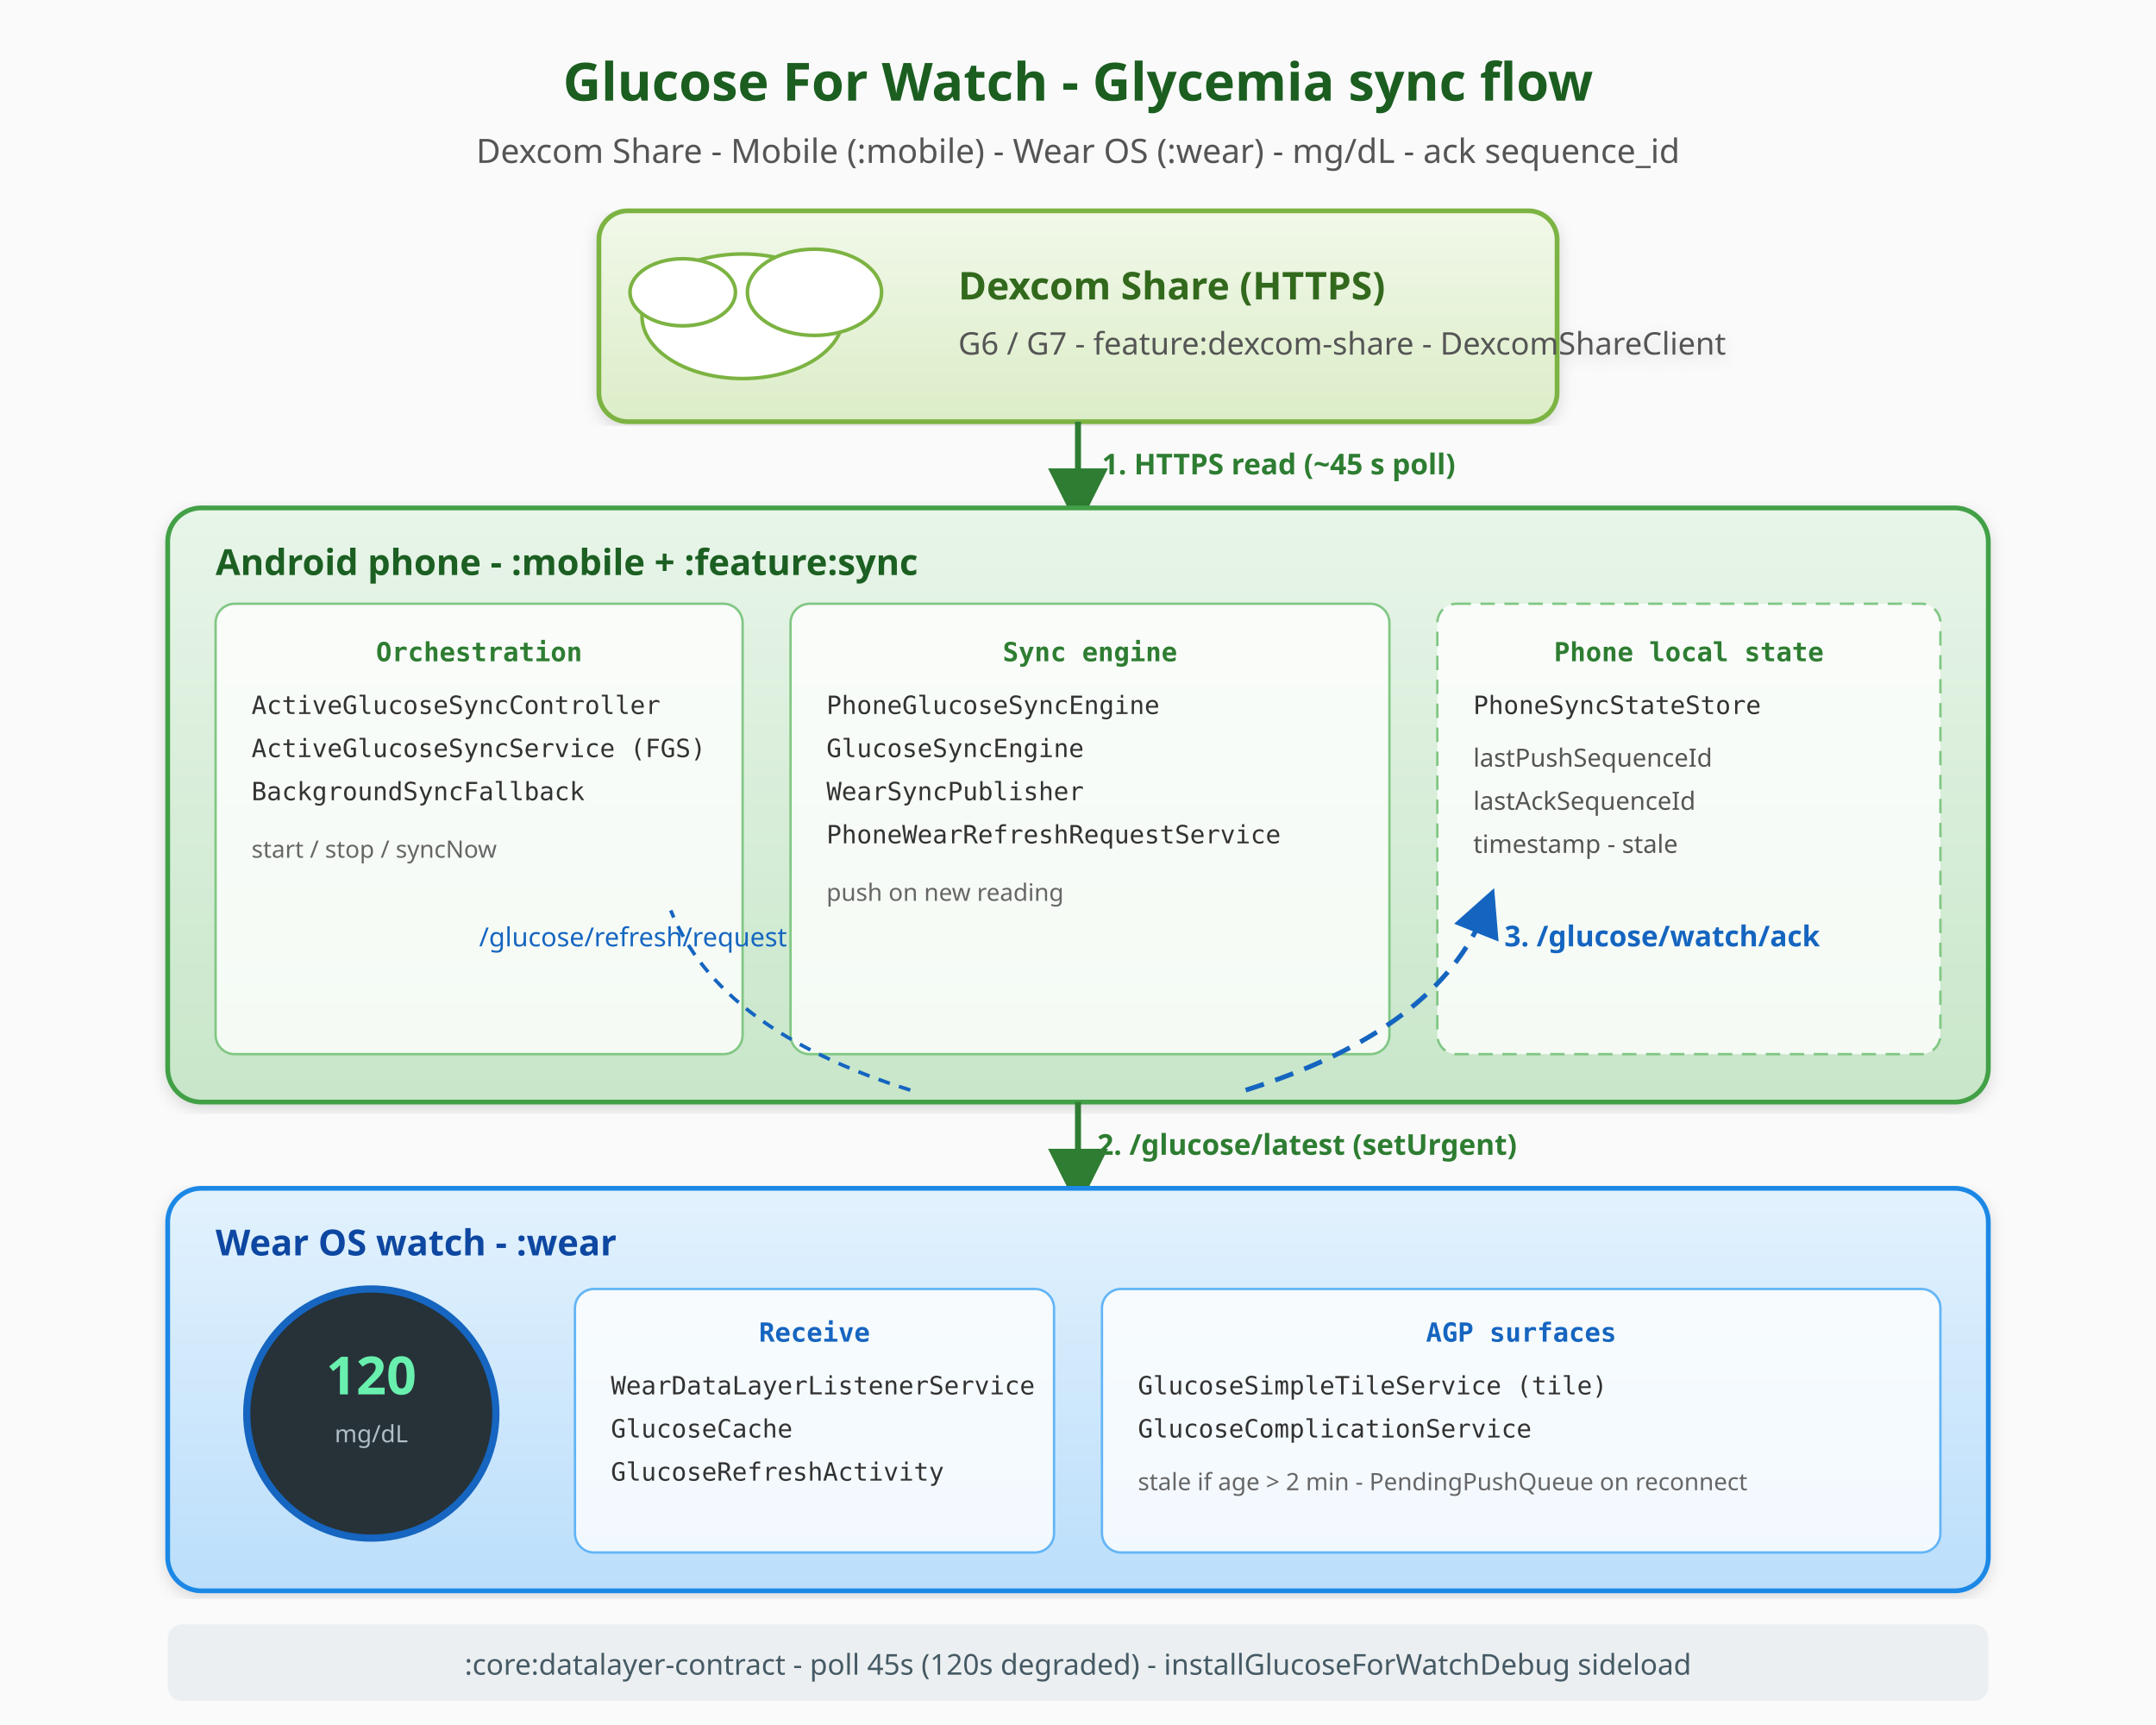
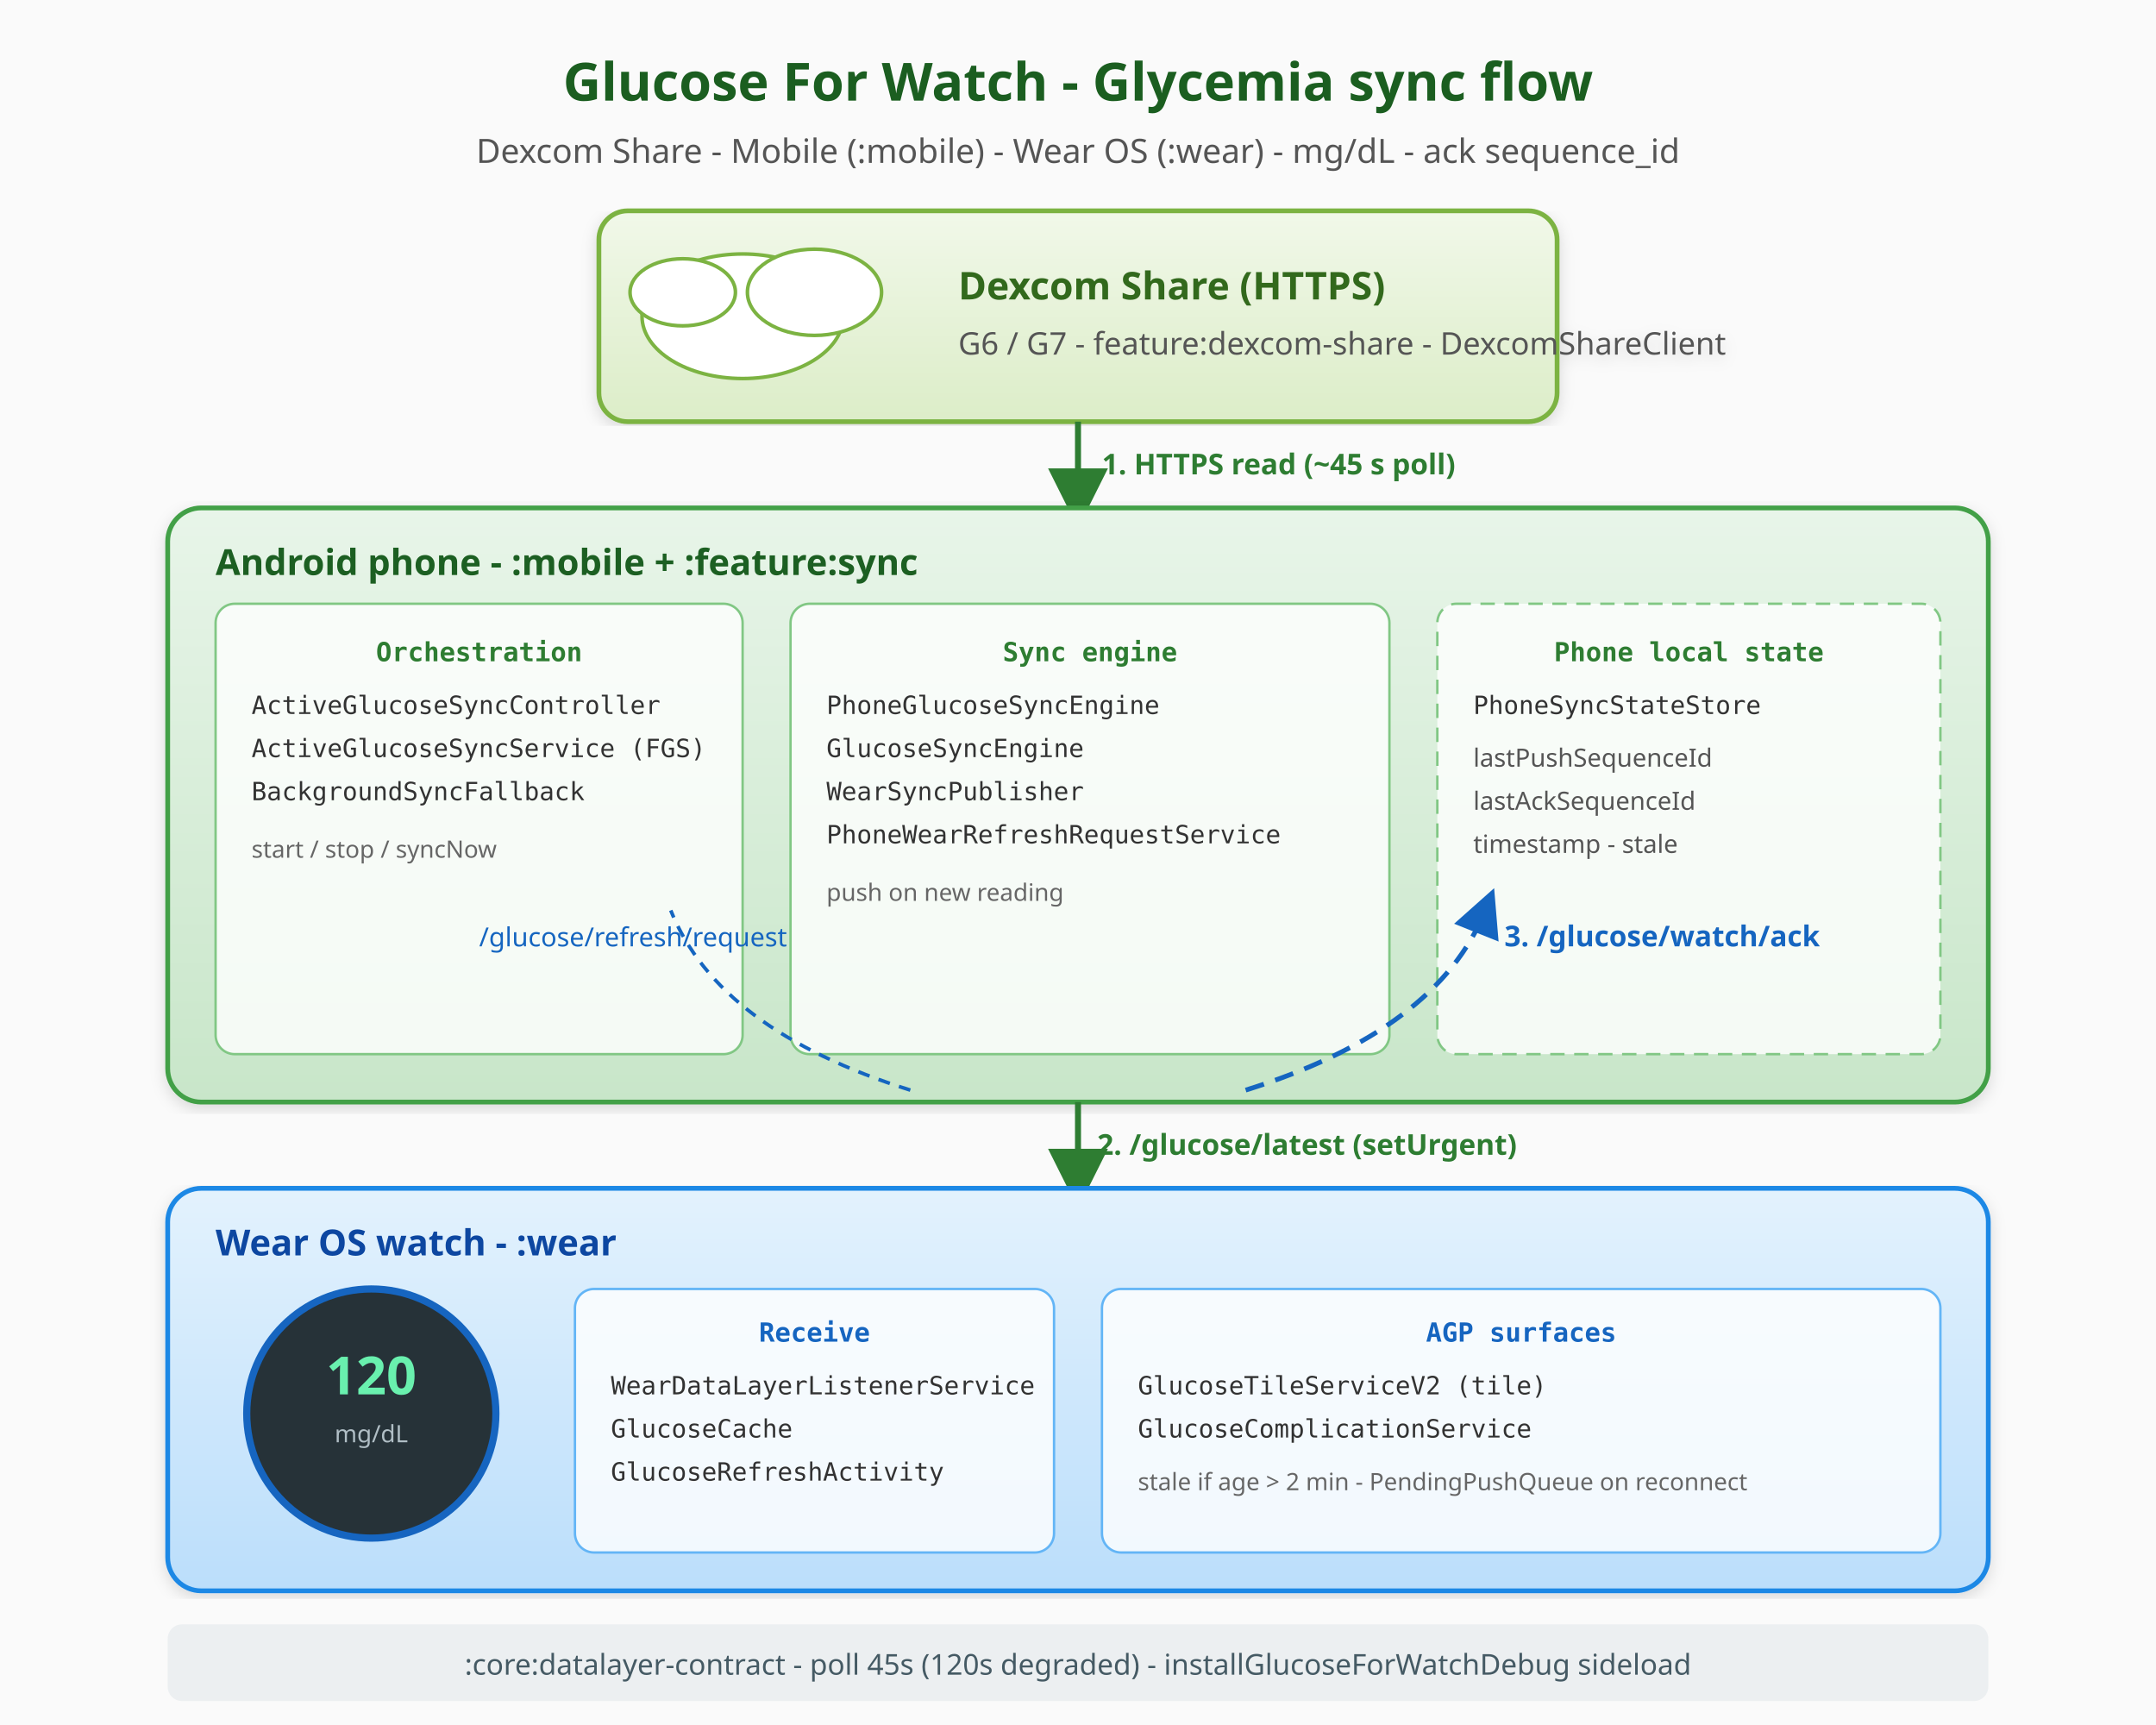
<svg xmlns="http://www.w3.org/2000/svg" width="900" height="720" viewBox="0 0 900 720" role="img" aria-labelledby="title desc">
  <defs>
    <linearGradient id="phoneBg" x1="0%" y1="0%" x2="0%" y2="100%">
      <stop offset="0%" stop-color="#e8f5e9" />
      <stop offset="100%" stop-color="#c8e6c9" />
    </linearGradient>
    <linearGradient id="watchBg" x1="0%" y1="0%" x2="0%" y2="100%">
      <stop offset="0%" stop-color="#e3f2fd" />
      <stop offset="100%" stop-color="#bbdefb" />
    </linearGradient>
    <linearGradient id="cloudBg" x1="0%" y1="0%" x2="0%" y2="100%">
      <stop offset="0%" stop-color="#f1f8e9" />
      <stop offset="100%" stop-color="#dcedc8" />
    </linearGradient>
    <marker id="arrowDown" markerWidth="10" markerHeight="10" refX="5" refY="5" orient="auto">
      <path d="M0,0 L10,5 L0,10 Z" fill="#2e7d32" />
    </marker>
    <marker id="arrowUp" markerWidth="10" markerHeight="10" refX="5" refY="5" orient="auto">
      <path d="M0,0 L10,5 L0,10 Z" fill="#1565c0" />
    </marker>
    <filter id="shadow" x="-2%" y="-2%" width="104%" height="104%">
      <feDropShadow dx="0" dy="2" stdDeviation="3" flood-color="#00000022" />
    </filter>
  </defs>
  <rect width="900" height="720" fill="#fafafa" />
  <text x="450" y="42" text-anchor="middle" font-family="Segoe UI, system-ui, sans-serif" font-size="22" font-weight="700" fill="#1b5e20">Glucose For Watch - Glycemia sync flow</text>
  <text x="450" y="68" text-anchor="middle" font-family="Segoe UI, system-ui, sans-serif" font-size="14" fill="#555">Dexcom Share - Mobile (:mobile) - Wear OS (:wear) - mg/dL - ack sequence_id</text>
  <g filter="url(#shadow)">
    <rect x="250" y="88" width="400" height="88" rx="12" fill="url(#cloudBg)" stroke="#7cb342" stroke-width="2" />
    <ellipse cx="310" cy="132" rx="42" ry="26" fill="#fff" stroke="#7cb342" stroke-width="1.5" />
    <ellipse cx="340" cy="122" rx="28" ry="18" fill="#fff" stroke="#7cb342" stroke-width="1.5" />
    <ellipse cx="285" cy="122" rx="22" ry="14" fill="#fff" stroke="#7cb342" stroke-width="1.5" />
    <text x="400" y="125" font-family="Segoe UI, system-ui, sans-serif" font-size="16" font-weight="600" fill="#33691e">Dexcom Share (HTTPS)</text>
    <text x="400" y="148" font-family="Segoe UI, system-ui, sans-serif" font-size="13" fill="#555">G6 / G7 - feature:dexcom-share - DexcomShareClient</text>
  </g>
  <line x1="450" y1="176" x2="450" y2="208" stroke="#2e7d32" stroke-width="2.5" marker-end="url(#arrowDown)" />
  <text x="460" y="198" font-family="Segoe UI, system-ui, sans-serif" font-size="12" font-weight="600" fill="#2e7d32">1. HTTPS read (~45 s poll)</text>
  <g filter="url(#shadow)">
    <rect x="70" y="212" width="760" height="248" rx="14" fill="url(#phoneBg)" stroke="#43a047" stroke-width="2" />
    <text x="90" y="240" font-family="Segoe UI, system-ui, sans-serif" font-size="15" font-weight="700" fill="#1b5e20">Android phone - :mobile + :feature:sync</text>
    <rect x="90" y="252" width="220" height="188" rx="8" fill="#ffffffcc" stroke="#81c784" />
    <text x="200" y="276" text-anchor="middle" font-family="monospace" font-size="11" font-weight="600" fill="#2e7d32">Orchestration</text>
    <text x="105" y="298" font-family="monospace" font-size="10.5" fill="#333">ActiveGlucoseSyncController</text>
    <text x="105" y="316" font-family="monospace" font-size="10.5" fill="#333">ActiveGlucoseSyncService (FGS)</text>
    <text x="105" y="334" font-family="monospace" font-size="10.5" fill="#333">BackgroundSyncFallback</text>
    <text x="105" y="358" font-family="Segoe UI, system-ui, sans-serif" font-size="10" fill="#666">start / stop / syncNow</text>
    <rect x="330" y="252" width="250" height="188" rx="8" fill="#ffffffcc" stroke="#81c784" />
    <text x="455" y="276" text-anchor="middle" font-family="monospace" font-size="11" font-weight="600" fill="#2e7d32">Sync engine</text>
    <text x="345" y="298" font-family="monospace" font-size="10.5" fill="#333">PhoneGlucoseSyncEngine</text>
    <text x="345" y="316" font-family="monospace" font-size="10.5" fill="#333">GlucoseSyncEngine</text>
    <text x="345" y="334" font-family="monospace" font-size="10.5" fill="#333">WearSyncPublisher</text>
    <text x="345" y="352" font-family="monospace" font-size="10.5" fill="#333">PhoneWearRefreshRequestService</text>
    <text x="345" y="376" font-family="Segoe UI, system-ui, sans-serif" font-size="10" fill="#666">push on new reading</text>
    <rect x="600" y="252" width="210" height="188" rx="8" fill="#ffffffcc" stroke="#81c784" stroke-dasharray="6 4" />
    <text x="705" y="276" text-anchor="middle" font-family="monospace" font-size="11" font-weight="600" fill="#2e7d32">Phone local state</text>
    <text x="615" y="298" font-family="monospace" font-size="10.5" fill="#333">PhoneSyncStateStore</text>
    <text x="615" y="320" font-family="Segoe UI, system-ui, sans-serif" font-size="10.5" fill="#555">lastPushSequenceId</text>
    <text x="615" y="338" font-family="Segoe UI, system-ui, sans-serif" font-size="10.5" fill="#555">lastAckSequenceId</text>
    <text x="615" y="356" font-family="Segoe UI, system-ui, sans-serif" font-size="10.5" fill="#555">timestamp - stale</text>
  </g>
  <line x1="450" y1="460" x2="450" y2="492" stroke="#2e7d32" stroke-width="2.5" marker-end="url(#arrowDown)" />
  <text x="458" y="482" font-family="Segoe UI, system-ui, sans-serif" font-size="12" font-weight="600" fill="#2e7d32">2. /glucose/latest (setUrgent)</text>
  <path d="M 520 455 Q 600 430 620 380" fill="none" stroke="#1565c0" stroke-width="2" stroke-dasharray="8 5" marker-end="url(#arrowUp)" />
  <text x="628" y="395" font-family="Segoe UI, system-ui, sans-serif" font-size="12" font-weight="600" fill="#1565c0">3. /glucose/watch/ack</text>
  <path d="M 380 455 Q 300 430 280 380" fill="none" stroke="#1565c0" stroke-width="1.5" stroke-dasharray="5 4" />
  <text x="200" y="395" font-family="Segoe UI, system-ui, sans-serif" font-size="11" fill="#1565c0">/glucose/refresh/request</text>
  <g filter="url(#shadow)">
    <rect x="70" y="496" width="760" height="168" rx="14" fill="url(#watchBg)" stroke="#1e88e5" stroke-width="2" />
    <text x="90" y="524" font-family="Segoe UI, system-ui, sans-serif" font-size="15" font-weight="700" fill="#0d47a1">Wear OS watch - :wear</text>
    <circle cx="155" cy="590" r="52" fill="#263238" stroke="#1565c0" stroke-width="3" />
    <text x="155" y="582" text-anchor="middle" font-family="Segoe UI, system-ui, sans-serif" font-size="22" font-weight="700" fill="#69f0ae">120</text>
    <text x="155" y="602" text-anchor="middle" font-family="Segoe UI, system-ui, sans-serif" font-size="10" fill="#b0bec5">mg/dL</text>
    <rect x="240" y="538" width="200" height="110" rx="8" fill="#ffffffcc" stroke="#64b5f6" />
    <text x="340" y="560" text-anchor="middle" font-family="monospace" font-size="11" font-weight="600" fill="#1565c0">Receive</text>
    <text x="255" y="582" font-family="monospace" font-size="10.5" fill="#333">WearDataLayerListenerService</text>
    <text x="255" y="600" font-family="monospace" font-size="10.5" fill="#333">GlucoseCache</text>
    <text x="255" y="618" font-family="monospace" font-size="10.5" fill="#333">GlucoseRefreshActivity</text>
    <rect x="460" y="538" width="350" height="110" rx="8" fill="#ffffffcc" stroke="#64b5f6" />
    <text x="635" y="560" text-anchor="middle" font-family="monospace" font-size="11" font-weight="600" fill="#1565c0">AGP surfaces</text>
-     <text x="475" y="582" font-family="monospace" font-size="10.5" fill="#333">GlucoseSimpleTileService (tile)</text>
+     <text x="475" y="582" font-family="monospace" font-size="10.5" fill="#333">GlucoseTileServiceV2 (tile)</text>
    <text x="475" y="600" font-family="monospace" font-size="10.5" fill="#333">GlucoseComplicationService</text>
    <text x="475" y="622" font-family="Segoe UI, system-ui, sans-serif" font-size="10" fill="#666">stale if age &gt; 2 min - PendingPushQueue on reconnect</text>
  </g>
  <rect x="70" y="678" width="760" height="32" rx="6" fill="#eceff1" />
  <text x="450" y="699" text-anchor="middle" font-family="Segoe UI, system-ui, sans-serif" font-size="12" fill="#455a64">:core:datalayer-contract - poll 45s (120s degraded) - installGlucoseForWatchDebug sideload</text>
</svg>
